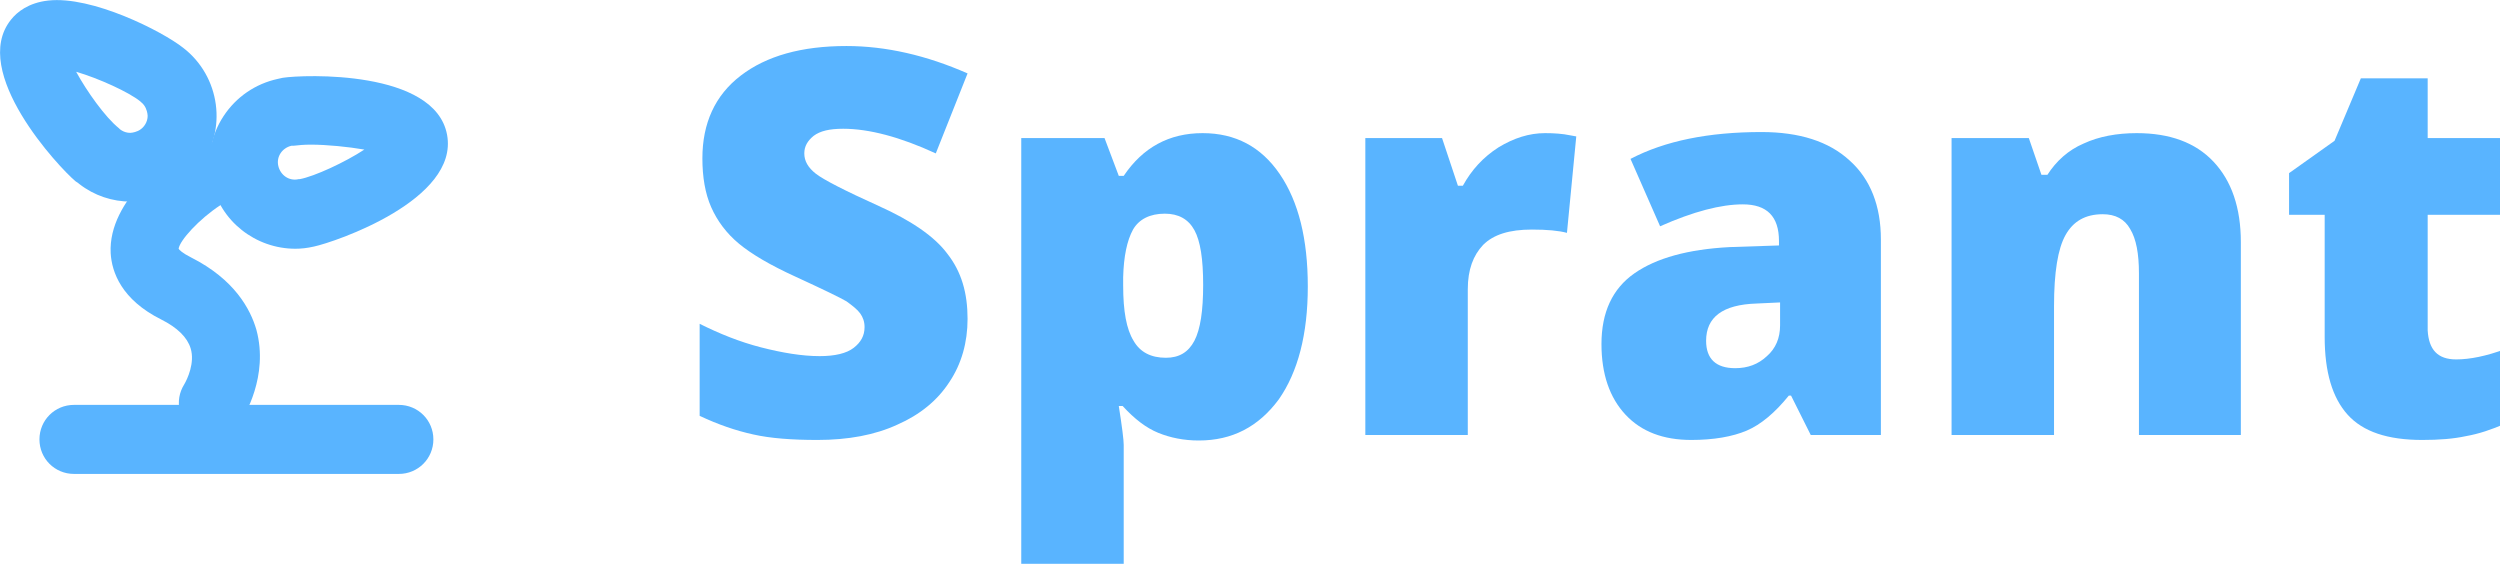
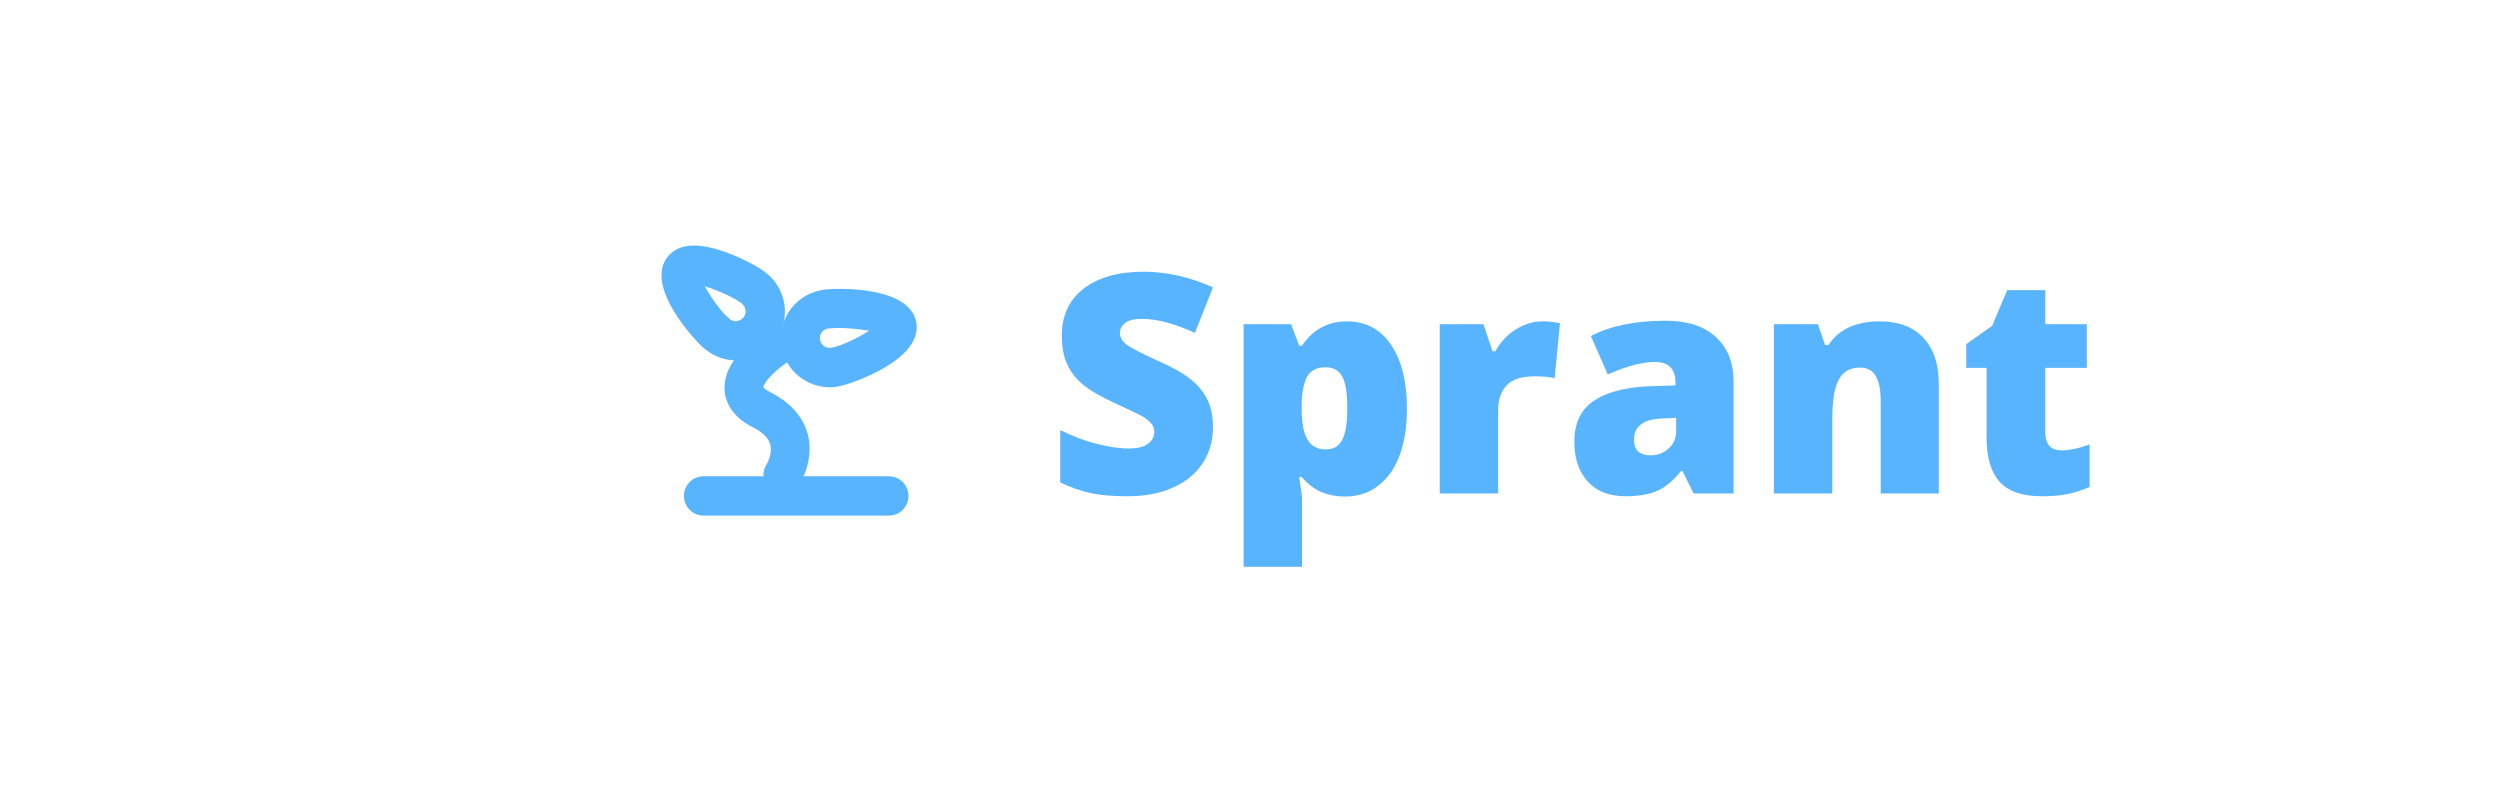
- <svg xmlns="http://www.w3.org/2000/svg" version="1.1" id="Laag_1" x="0px" y="0px" viewBox="0 0 456.3 102.9" style="enable-background:new 0 0 456.3 102.9;" xml:space="preserve">
+ <svg xmlns="http://www.w3.org/2000/svg" version="1.1" id="Laag_1" x="0px" y="0px" viewBox="0 0 800.5 257.9" style="enable-background:new 0 0 800.5 257.9;" xml:space="preserve">
  <style type="text/css">
	.st0{fill:#59B4FF;}
</style>
  <g>
-     <path class="st0" d="M176.6,58.2c0,4.3-1.1,8.2-3.3,11.5c-2.2,3.4-5.4,6-9.5,7.8c-4.1,1.9-9,2.8-14.6,2.8c-4.7,0-8.6-0.3-11.7-1   c-3.2-0.7-6.4-1.8-9.8-3.4V59.1c3.6,1.8,7.3,3.3,11.2,4.3c3.9,1,7.5,1.6,10.7,1.6c2.8,0,4.9-0.5,6.2-1.5c1.3-1,2-2.2,2-3.8   c0-1-0.3-1.8-0.8-2.5s-1.4-1.4-2.5-2.2c-1.2-0.7-4.3-2.2-9.3-4.5c-4.6-2.1-8-4.1-10.3-6s-4-4.2-5.1-6.7s-1.6-5.5-1.6-8.9   c0-6.4,2.3-11.5,7-15.1s11.1-5.4,19.3-5.4c7.2,0,14.6,1.7,22.1,5L170.8,28c-6.5-3-12.2-4.5-16.9-4.5c-2.5,0-4.2,0.4-5.4,1.3   c-1.1,0.9-1.7,1.9-1.7,3.2c0,1.4,0.7,2.6,2.1,3.7c1.4,1.1,5.3,3.1,11.5,5.9c6,2.7,10.2,5.6,12.5,8.7   C175.5,49.6,176.6,53.5,176.6,58.2z" />
-     <path class="st0" d="M218.8,80.4c-2.7,0-5.2-0.5-7.4-1.4s-4.3-2.5-6.5-4.9h-0.7c0.6,3.8,0.9,6.2,0.9,7.1v21.7h-18.7V25.2h15.2   l2.6,6.9h0.9c3.5-5.2,8.3-7.8,14.4-7.8c6,0,10.7,2.5,14.1,7.5s5.1,11.8,5.1,20.5s-1.8,15.6-5.3,20.6   C229.7,77.9,224.9,80.4,218.8,80.4z M212.6,39c-2.7,0-4.7,1-5.8,2.9c-1.1,2-1.7,4.9-1.8,8.7v1.5c0,4.7,0.6,8,1.9,10.1   c1.2,2.1,3.2,3.1,5.9,3.1c2.4,0,4.1-1,5.2-3.1c1.1-2.1,1.6-5.5,1.6-10.2s-0.5-8-1.6-10C216.9,40,215.1,39,212.6,39z" />
-     <path class="st0" d="M282,24.3c1.6,0,3.2,0.1,4.6,0.4l1.1,0.2L286,42.5c-1.5-0.4-3.6-0.6-6.4-0.6c-4.1,0-7,0.9-8.9,2.8   c-1.8,1.9-2.8,4.5-2.8,8.1v26.6h-18.7V25.2h14l2.9,8.7h0.9c1.6-2.9,3.7-5.2,6.5-7C276.3,25.2,279.1,24.3,282,24.3z" />
-     <path class="st0" d="M330.5,79.4l-3.6-7.2h-0.4c-2.5,3.1-5.1,5.3-7.7,6.4c-2.6,1.1-6,1.7-10.1,1.7c-5.1,0-9.1-1.5-12-4.6   s-4.4-7.4-4.4-12.9c0-5.8,2-10.1,6-12.9c4-2.8,9.8-4.4,17.4-4.8l9-0.3V44c0-4.5-2.2-6.7-6.6-6.7c-4,0-9,1.3-15.1,4L297.6,29   c6.3-3.3,14.3-4.9,23.9-4.9c6.9,0,12.3,1.7,16.1,5.2c3.8,3.4,5.7,8.3,5.7,14.4v35.7H330.5z M316.7,67.2c2.3,0,4.2-0.7,5.8-2.2   c1.6-1.4,2.4-3.3,2.4-5.6v-4.2l-4.3,0.2c-6.2,0.2-9.2,2.5-9.2,6.8C311.4,65.5,313.2,67.2,316.7,67.2z" />
-     <path class="st0" d="M390.4,79.4V49.9c0-3.6-0.5-6.3-1.6-8.1c-1-1.8-2.7-2.7-5-2.7c-3.2,0-5.4,1.3-6.8,3.8c-1.4,2.5-2.1,6.8-2.1,13   v23.5h-18.7V25.2h14.1l2.3,6.7h1.1c1.6-2.5,3.8-4.5,6.6-5.7c2.8-1.3,6.1-1.9,9.7-1.9c6,0,10.7,1.7,14,5.2s5,8.4,5,14.7v35.2H390.4z   " />
-     <path class="st0" d="M448.3,65.6c2.5,0,5.5-0.6,9-1.9v13.6c-2.5,1.1-4.9,1.9-7.2,2.3c-2.3,0.5-4.9,0.7-8,0.7   c-6.3,0-10.8-1.5-13.6-4.6s-4.2-7.8-4.2-14.2V39.2h-6.5v-7.6l8.3-5.9l4.8-11.4h12.2v10.9h13.3v14h-13.3v21.1   C443.3,63.8,444.9,65.6,448.3,65.6z" />
+     <path class="st0" d="M388.4,136.8c0,4.3-1.1,8.2-3.3,11.5c-2.2,3.4-5.4,6-9.5,7.8c-4.1,1.9-9,2.8-14.6,2.8c-4.7,0-8.6-0.3-11.7-1   c-3.2-0.7-6.4-1.8-9.8-3.4v-16.8c3.6,1.8,7.3,3.3,11.2,4.3c3.9,1,7.5,1.6,10.7,1.6c2.8,0,4.9-0.5,6.2-1.5c1.3-1,2-2.2,2-3.8   c0-1-0.3-1.8-0.8-2.5c-0.5-0.7-1.4-1.4-2.5-2.2c-1.2-0.7-4.3-2.2-9.3-4.5c-4.6-2.1-8-4.1-10.3-6c-2.3-1.9-4-4.2-5.1-6.7   c-1.1-2.5-1.6-5.5-1.6-8.9c0-6.4,2.3-11.5,7-15.1c4.7-3.6,11.1-5.4,19.3-5.4c7.2,0,14.6,1.7,22.1,5l-5.8,14.6   c-6.5-3-12.2-4.5-16.9-4.5c-2.5,0-4.2,0.4-5.4,1.3c-1.1,0.9-1.7,1.9-1.7,3.2c0,1.4,0.7,2.6,2.1,3.7c1.4,1.1,5.3,3.1,11.5,5.9   c6,2.7,10.2,5.6,12.5,8.7C387.3,128.2,388.4,132.1,388.4,136.8z" />
+     <path class="st0" d="M430.6,159c-2.7,0-5.2-0.5-7.4-1.4s-4.3-2.5-6.5-4.9H416c0.6,3.8,0.9,6.2,0.9,7.1v21.7h-18.7v-77.7h15.2   l2.6,6.9h0.9c3.5-5.2,8.3-7.8,14.4-7.8c6,0,10.7,2.5,14.1,7.5c3.4,5,5.1,11.8,5.1,20.5c0,8.7-1.8,15.6-5.3,20.6   C441.5,156.5,436.7,159,430.6,159z M424.4,117.6c-2.7,0-4.7,1-5.8,2.9c-1.1,2-1.7,4.9-1.8,8.7v1.5c0,4.7,0.6,8,1.9,10.1   c1.2,2.1,3.2,3.1,5.9,3.1c2.4,0,4.1-1,5.2-3.1c1.1-2.1,1.6-5.5,1.6-10.2c0-4.7-0.5-8-1.6-10C428.7,118.6,426.9,117.6,424.4,117.6z" />
+     <path class="st0" d="M493.8,102.9c1.6,0,3.2,0.1,4.6,0.4l1.1,0.2l-1.7,17.6c-1.5-0.4-3.6-0.6-6.4-0.6c-4.1,0-7,0.9-8.9,2.8   c-1.8,1.9-2.8,4.5-2.8,8.1V158h-18.7v-54.2H475l2.9,8.7h0.9c1.6-2.9,3.7-5.2,6.5-7C488.1,103.8,490.9,102.9,493.8,102.9z" />
+     <path class="st0" d="M542.3,158l-3.6-7.2h-0.4c-2.5,3.1-5.1,5.3-7.7,6.4c-2.6,1.1-6,1.7-10.1,1.7c-5.1,0-9.1-1.5-12-4.6   c-2.9-3.1-4.4-7.4-4.4-12.9c0-5.8,2-10.1,6-12.9c4-2.8,9.8-4.4,17.4-4.8l9-0.3v-0.8c0-4.5-2.2-6.7-6.6-6.7c-4,0-9,1.3-15.1,4   l-5.4-12.3c6.3-3.3,14.3-4.9,23.9-4.9c6.9,0,12.3,1.7,16.1,5.2c3.8,3.4,5.7,8.3,5.7,14.4V158H542.3z M528.5,145.8   c2.3,0,4.2-0.7,5.8-2.2c1.6-1.4,2.4-3.3,2.4-5.6v-4.2l-4.3,0.2c-6.2,0.2-9.2,2.5-9.2,6.8C523.2,144.1,525,145.8,528.5,145.8z" />
+     <path class="st0" d="M602.2,158v-29.5c0-3.6-0.5-6.3-1.6-8.1c-1-1.8-2.7-2.7-5-2.7c-3.2,0-5.4,1.3-6.8,3.8c-1.4,2.5-2.1,6.8-2.1,13   V158H568v-54.2h14.1l2.3,6.7h1.1c1.6-2.5,3.8-4.5,6.6-5.7c2.8-1.3,6.1-1.9,9.7-1.9c6,0,10.7,1.7,14,5.2c3.3,3.5,5,8.4,5,14.7V158   H602.2z" />
+     <path class="st0" d="M660.1,144.2c2.5,0,5.5-0.6,9-1.9v13.6c-2.5,1.1-4.9,1.9-7.2,2.3c-2.3,0.5-4.9,0.7-8,0.7   c-6.3,0-10.8-1.5-13.6-4.6c-2.8-3.1-4.2-7.8-4.2-14.2v-22.3h-6.5v-7.6l8.3-5.9l4.8-11.4h12.2v10.9h13.3v14h-13.3v21.1   C655.1,142.4,656.7,144.2,660.1,144.2z" />
  </g>
  <g id="Layer_1-2">
    <g>
-       <path class="st0" d="M38.9,79.8c-1.2,0-2.4-0.3-3.4-1c-2.9-1.9-3.7-5.7-1.9-8.6c0.6-1,2-4,1.2-6.6c-0.6-2-2.4-3.8-5.4-5.3    c-7.2-3.6-9-8.6-9.2-12.1c-0.5-9.9,11.1-17.8,13.4-19.3c2.9-1.9,6.8-1,8.6,1.9c1.9,2.9,1,6.8-1.9,8.6c-4,2.6-7.5,6.5-7.7,8    c0.1,0.2,0.7,0.8,2.3,1.6c7.9,4,10.8,9.4,11.9,13.2c2.3,8.5-2.3,15.8-2.8,16.7C43,78.8,41,79.8,38.9,79.8z" />
+       <path class="st0" d="M250.7,158.4c-1.2,0-2.4-0.3-3.4-1c-2.9-1.9-3.7-5.7-1.9-8.6c0.6-1,2-4,1.2-6.6c-0.6-2-2.4-3.8-5.4-5.3    c-7.2-3.6-9-8.6-9.2-12.1c-0.5-9.9,11.1-17.8,13.4-19.3c2.9-1.9,6.8-1,8.6,1.9c1.9,2.9,1,6.8-1.9,8.6c-4,2.6-7.5,6.5-7.7,8    c0.1,0.2,0.7,0.8,2.3,1.6c7.9,4,10.8,9.4,11.9,13.2c2.3,8.5-2.3,15.8-2.8,16.7C254.8,157.4,252.8,158.4,250.7,158.4z" />
    </g>
    <g>
-       <path class="st0" d="M53.9,45.4c-7.2,0-13.8-5-15.3-12.4c-0.9-4.1-0.1-8.3,2.2-11.8s5.8-5.9,9.9-6.8c0.3-0.1,0.6-0.1,0.9-0.2    c3.8-0.6,27.8-1.5,30,10.4S61.1,44.2,57.3,45l0,0C56,45.3,54.9,45.4,53.9,45.4z M56.7,26.4c-1.2,0-2.3,0.1-3.1,0.2h-0.2    c-0.1,0-0.1,0-0.2,0c-1.7,0.4-2.8,2-2.4,3.7s2,2.8,3.7,2.4h0.2c2.7-0.5,8.3-3.1,11.8-5.4C63.6,26.8,59.7,26.4,56.7,26.4z" />
+       <path class="st0" d="M265.7,124c-7.2,0-13.8-5-15.3-12.4c-0.9-4.1-0.1-8.3,2.2-11.8c2.3-3.5,5.8-5.9,9.9-6.8    c0.3-0.1,0.6-0.1,0.9-0.2c3.8-0.6,27.8-1.5,30,10.4c2.2,11.9-20.5,19.6-24.3,20.4l0,0C267.8,123.9,266.7,124,265.7,124z     M268.5,105c-1.2,0-2.3,0.1-3.1,0.2l-0.2,0c-0.1,0-0.1,0-0.2,0c-1.7,0.4-2.8,2-2.4,3.7c0.4,1.7,2,2.8,3.7,2.4l0.2,0    c2.7-0.5,8.3-3.1,11.8-5.4C275.4,105.4,271.5,105,268.5,105z" />
    </g>
    <g>
-       <path class="st0" d="M23.9,36.8c-3.4,0-6.7-1.1-9.4-3.2c-0.2-0.2-0.4-0.3-0.7-0.5c-3-2.5-19.4-20-11.8-29.5    c1.1-1.4,3.2-3.1,6.8-3.5c8-0.9,20.8,5.6,24.6,8.6c6.8,5.2,8.2,15.1,2.9,21.9c-2.5,3.3-6.2,5.5-10.4,6.1    C25.3,36.8,24.6,36.8,23.9,36.8z M13.9,13.1c1.9,3.5,5.3,8.3,7.8,10.3l0.1,0.1l0.1,0.1c0.9,0.7,1.9,0.7,2.3,0.6    c0.5-0.1,1.4-0.3,2.1-1.2c0.7-0.9,0.7-1.9,0.6-2.3c-0.1-0.5-0.3-1.4-1.2-2.1l-0.1-0.1C23.5,16.8,18,14.3,13.9,13.1z" />
+       <path class="st0" d="M235.7,115.4c-3.4,0-6.7-1.1-9.4-3.2c-0.2-0.2-0.4-0.3-0.7-0.5c-3-2.5-19.4-20-11.8-29.5    c1.1-1.4,3.2-3.1,6.8-3.5c8-0.9,20.8,5.6,24.6,8.6c6.8,5.2,8.2,15.1,2.9,21.9c-2.5,3.3-6.2,5.5-10.4,6.1    C237.1,115.4,236.4,115.4,235.7,115.4z M225.7,91.7c1.9,3.5,5.3,8.3,7.8,10.3l0.1,0.1c0,0,0.1,0.1,0.1,0.1    c0.9,0.7,1.9,0.7,2.3,0.6c0.5-0.1,1.4-0.3,2.1-1.2c0.7-0.9,0.7-1.9,0.6-2.3c-0.1-0.5-0.3-1.4-1.2-2.1l-0.1-0.1    C235.3,95.4,229.8,92.9,225.7,91.7z" />
    </g>
    <g>
-       <path class="st0" d="M72.8,86.5H13.5c-3.5,0-6.3-2.8-6.3-6.3s2.8-6.3,6.3-6.3h59.3c3.5,0,6.3,2.8,6.3,6.3S76.3,86.5,72.8,86.5z" />
+       <path class="st0" d="M284.6,165.1h-59.3c-3.5,0-6.3-2.8-6.3-6.3s2.8-6.3,6.3-6.3h59.3c3.5,0,6.3,2.8,6.3,6.3    S288.1,165.1,284.6,165.1z" />
    </g>
  </g>
</svg>
